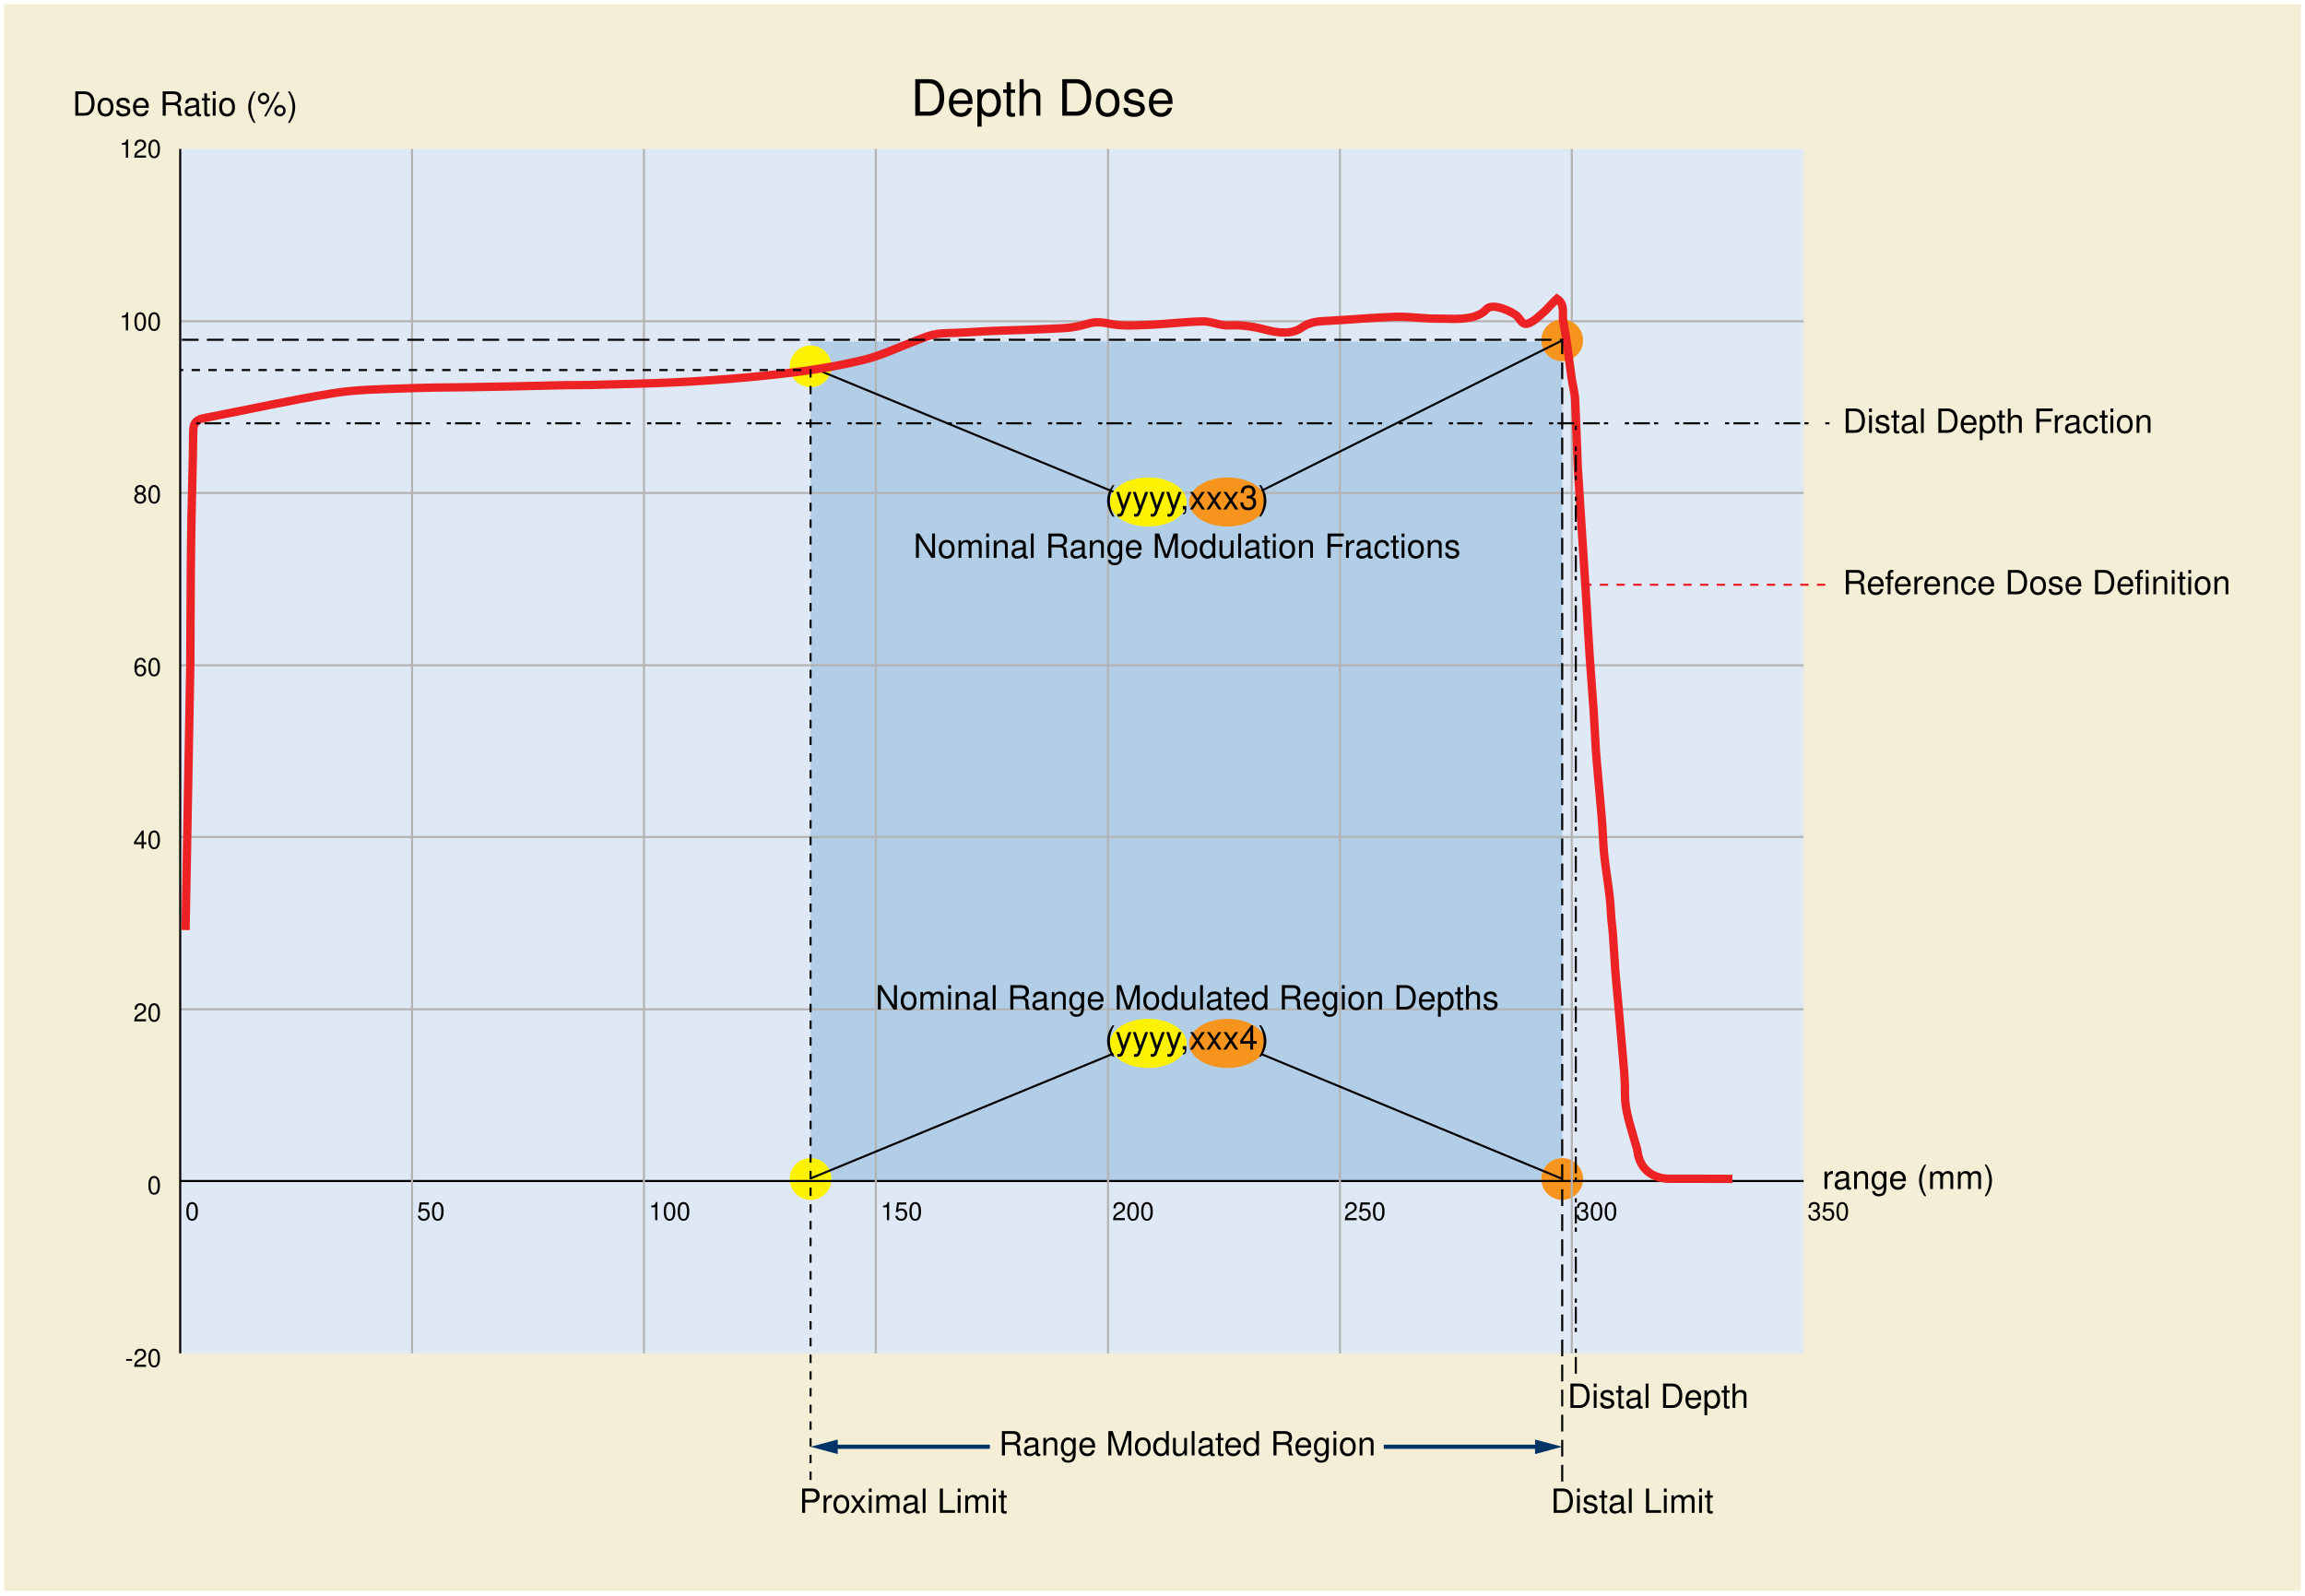
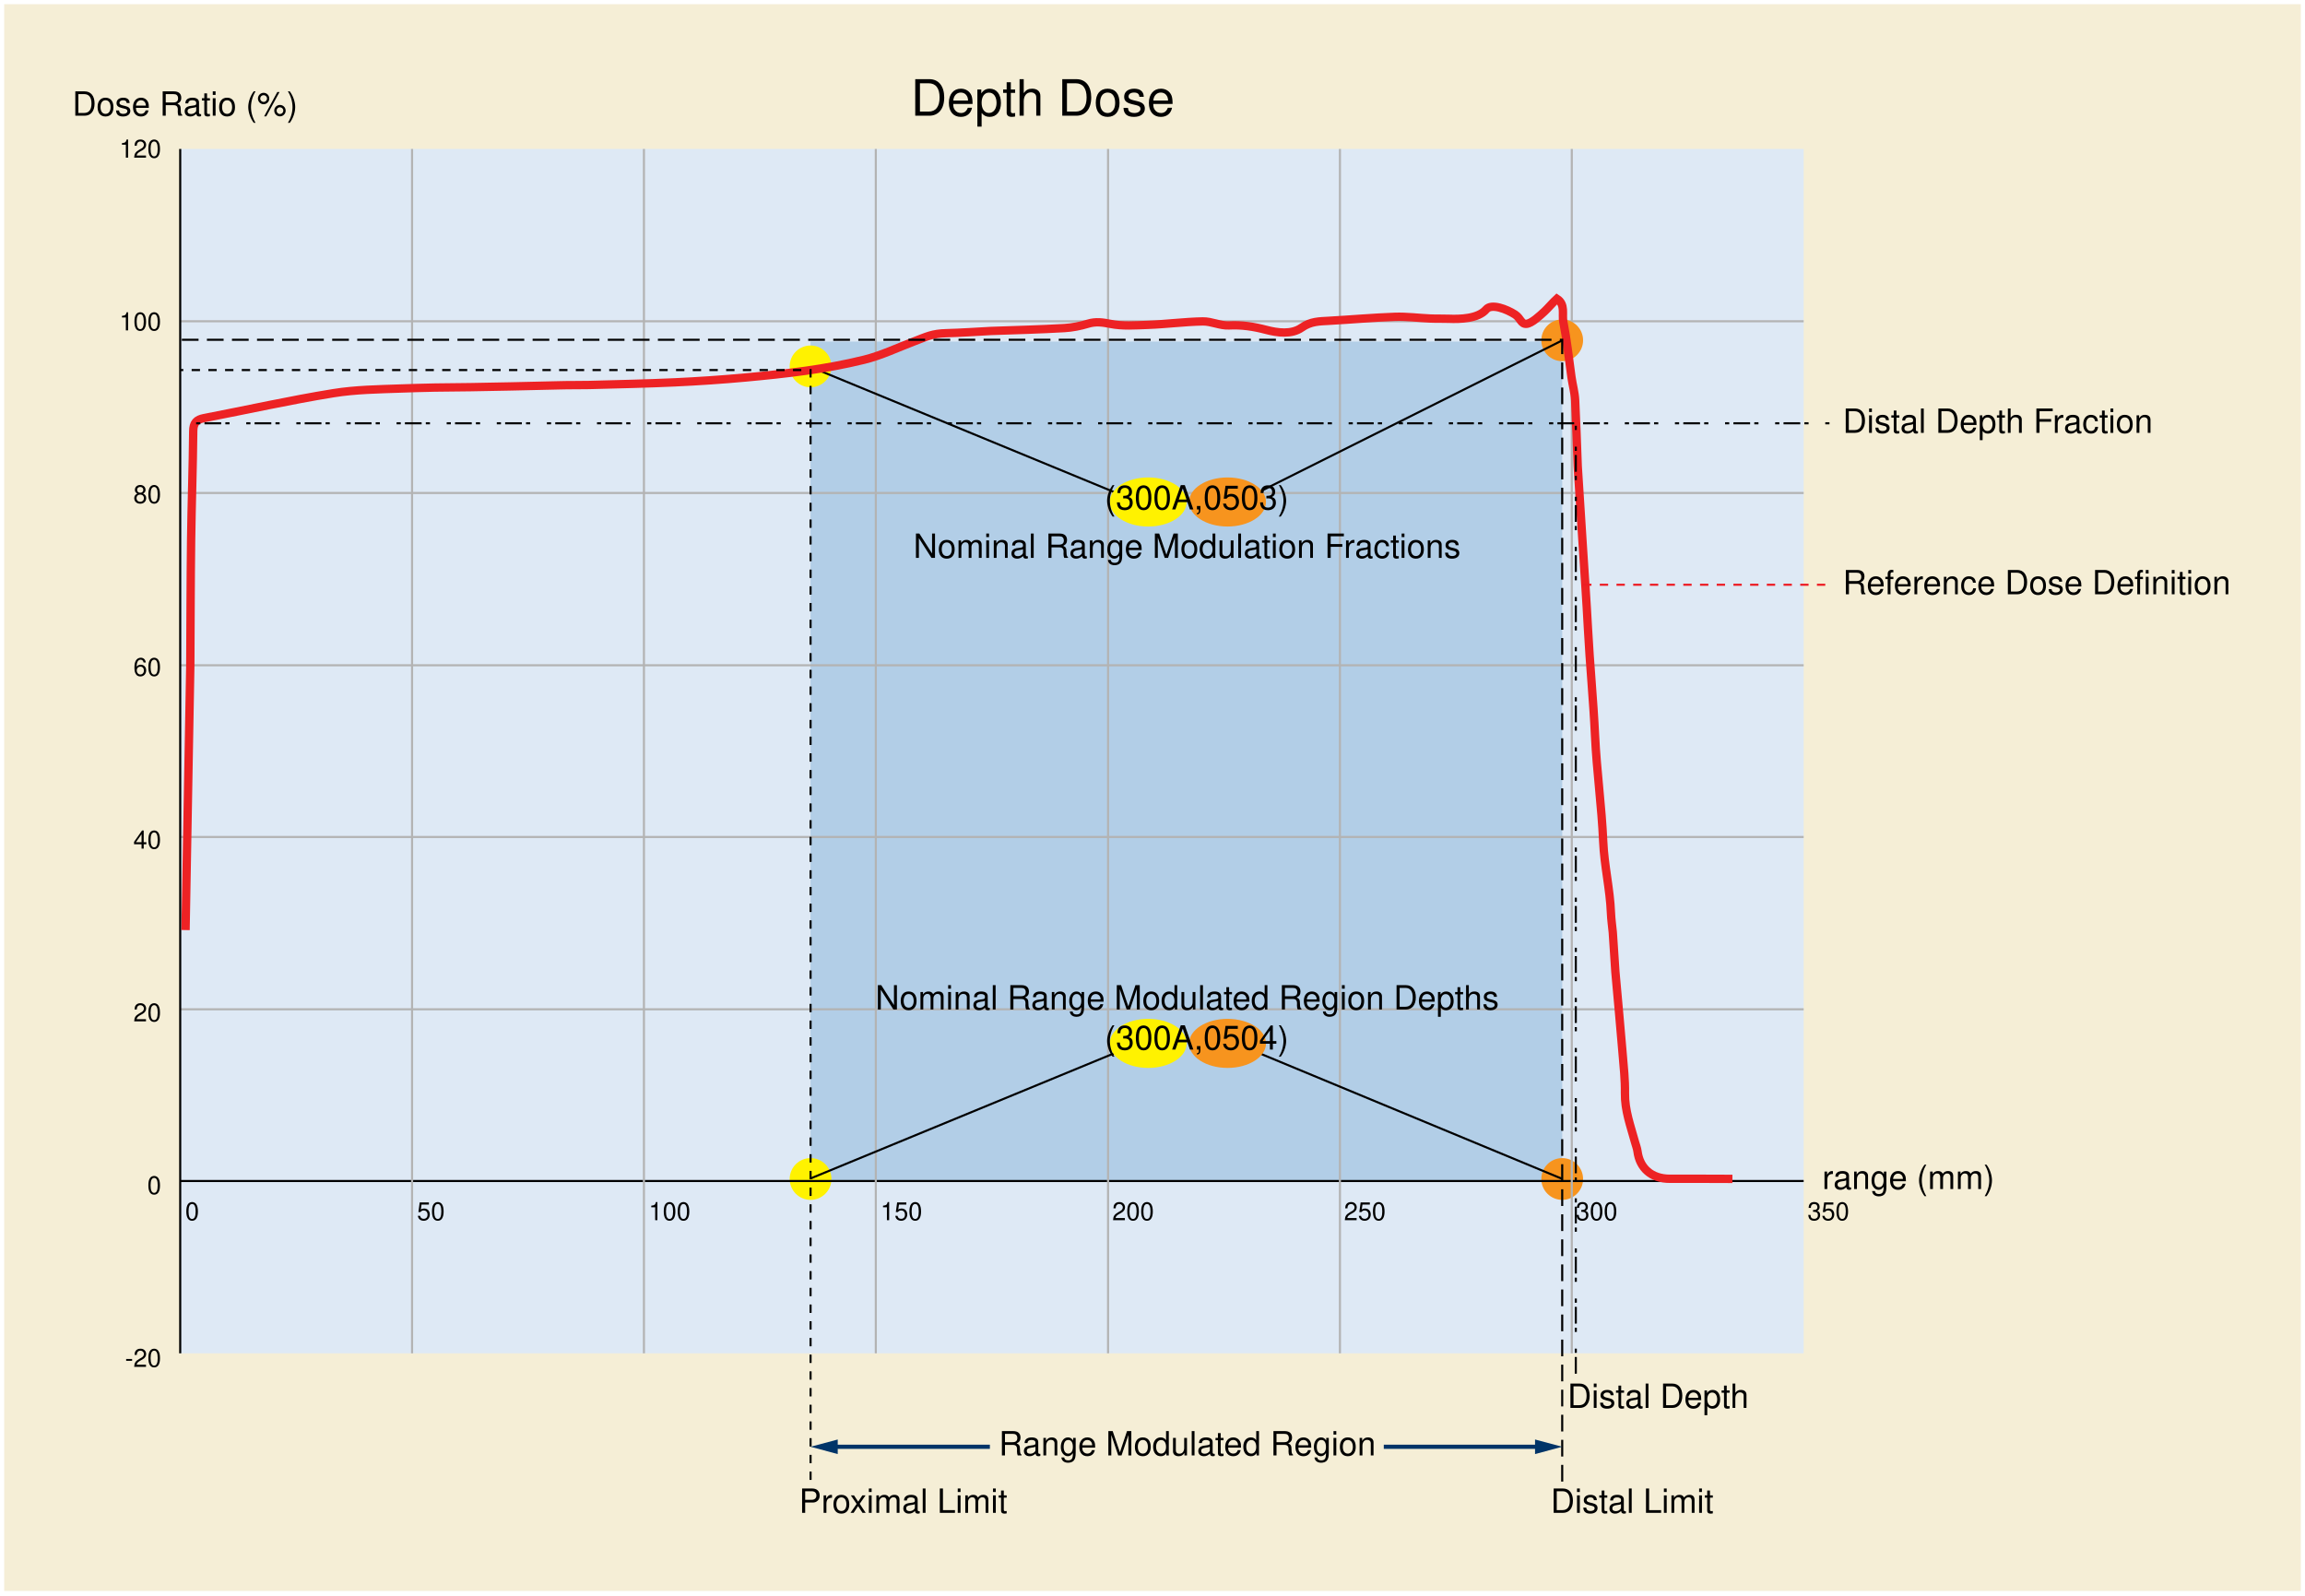
<svg xmlns="http://www.w3.org/2000/svg" version="1.1" id="Layer_1" x="0px" y="0px" width="552px" height="382px" viewBox="0 0 552 382" enable-background="new 0 0 552 382" xml:space="preserve">
  <defs>
    <style type="text/css">
	text {
	  font-family: Helvetica, Verdana, ArialUnicodeMS, san-serif
	}
	</style>
  </defs>
  <g>
   </g>
  <g>
    <rect x="1" y="1" fill="#F5EED6" width="550" height="380" />
    <g>
      <polyline fill="#DEE9F5" points="43.157,324.086 431.939,324.086 431.939,35.672 43.157,35.672   " />
      <rect x="194.113" y="81.803" fill="#B2CEE7" width="180.003" height="201.036" />
      <circle fill="#FFF200" cx="194.113" cy="282.339" r="5" />
      <circle fill="#F7941E" cx="374.116" cy="282.339" r="5" />
      <line fill="#F2F2F2" stroke="#000000" stroke-width="0.5" stroke-miterlimit="10" x1="43.157" y1="282.822" x2="431.939" y2="282.822" />
      <line fill="none" stroke="#B3B3B3" stroke-width="0.5" stroke-miterlimit="10" x1="43.157" y1="76.935" x2="431.939" y2="76.935" />
      <line fill="none" stroke="#B3B3B3" stroke-width="0.5" stroke-miterlimit="10" x1="43.157" y1="118.056" x2="431.939" y2="118.056" />
      <line fill="none" stroke="#B3B3B3" stroke-width="0.5" stroke-miterlimit="10" x1="43.157" y1="159.317" x2="431.939" y2="159.317" />
      <line fill="none" stroke="#B3B3B3" stroke-width="0.5" stroke-miterlimit="10" x1="43.157" y1="200.438" x2="431.939" y2="200.438" />
      <line fill="none" stroke="#B3B3B3" stroke-width="0.5" stroke-miterlimit="10" x1="43.157" y1="241.702" x2="431.939" y2="241.702" />
      <line fill="none" stroke="#B3B3B3" stroke-width="0.5" stroke-miterlimit="10" x1="376.412" y1="324.086" x2="376.412" y2="35.672" />
      <line fill="none" stroke="#B3B3B3" stroke-width="0.5" stroke-miterlimit="10" x1="320.886" y1="324.086" x2="320.886" y2="35.672" />
      <line fill="none" stroke="#B3B3B3" stroke-width="0.5" stroke-miterlimit="10" x1="265.358" y1="324.086" x2="265.358" y2="35.672" />
      <line fill="none" stroke="#B3B3B3" stroke-width="0.5" stroke-miterlimit="10" x1="209.737" y1="324.086" x2="209.737" y2="35.672" />
      <line fill="none" stroke="#B3B3B3" stroke-width="0.5" stroke-miterlimit="10" x1="154.21" y1="324.086" x2="154.21" y2="35.672" />
      <line fill="none" stroke="#B3B3B3" stroke-width="0.5" stroke-miterlimit="10" x1="98.684" y1="324.086" x2="98.684" y2="35.672" />
      <line fill="#F2F2F2" stroke="#000000" stroke-width="0.5" stroke-miterlimit="10" x1="43.157" y1="35.672" x2="43.157" y2="324.086" />
      <line fill="none" stroke="#000000" stroke-width="0.5" stroke-miterlimit="10" x1="194.113" y1="282.214" x2="267.72" y2="251.868" />
      <line fill="none" stroke="#000000" stroke-width="0.5" stroke-miterlimit="10" x1="374.116" y1="282.313" x2="300.72" y2="251.868" />
      <ellipse fill="#F7941E" cx="293.97" cy="249.868" rx="9.208" ry="5.875" />
      <ellipse fill="#FFF200" cx="274.97" cy="249.868" rx="9.208" ry="5.875" />
      <circle fill="#FFF200" cx="194.113" cy="87.743" r="5" />
      <circle fill="#F7941E" cx="374.116" cy="81.493" r="5" />
      <line fill="none" stroke="#000000" stroke-width="0.5" stroke-miterlimit="10" x1="194.113" y1="87.868" x2="267.72" y2="118.214" />
      <line fill="none" stroke="#000000" stroke-width="0.5" stroke-miterlimit="10" x1="374.116" y1="81.519" x2="300.72" y2="118.214" />
      <ellipse fill="#F7941E" cx="293.97" cy="120.214" rx="9.208" ry="5.875" />
      <ellipse fill="#FFF200" cx="274.97" cy="120.214" rx="9.208" ry="5.875" />
      <path fill-rule="evenodd" clip-rule="evenodd" fill="none" stroke="#ED2224" stroke-width="2" stroke-miterlimit="10" d="    M414.877,282.313c-4.509-0.011-10.419-0.048-14.927-0.022c-4.509,0.022-7.287-2.604-7.8-6.561c-0.1-0.766-0.404-1.504-0.61-2.256    c-1.05-3.841-2.458-7.574-2.396-11.685c0.05-3.208-0.309-6.427-0.576-9.635c-0.54-6.478-1.14-12.951-1.717-19.425    c-0.208-3.158-0.416-6.315-0.624-9.474c-0.151-1.547-0.376-3.094-0.439-4.644c-0.225-5.672-1.602-11.348-1.848-17.018    c-0.367-8.472-1.562-16.94-1.96-25.411c-0.405-8.567-1.253-17.139-1.701-25.703c-0.327-6.244-0.771-12.48-1.166-18.72    c-0.425-6.691-0.854-13.382-1.279-20.072c-0.199-5.289-0.36-10.578-0.621-15.863c-0.092-1.85-0.624-3.69-0.88-5.528    c-0.611-4.417-1.096-8.86-1.951-13.231c-0.358-1.838,0.583-4.164-1.537-5.524c-0.827,0.75-2.224,2.358-2.941,3.02    c-1.152,1.062-3.115,2.896-4.34,2.991c-1.321,0.104-1.396-1.37-2.75-2.241c-2.02-1.3-5.647-2.693-6.889-1.229    c-1.942,2.291-6.386,2.362-8.97,2.257c-1.473-0.06-2.951,0.005-4.423-0.06c-2.83-0.124-5.664-0.506-8.482-0.408    c-5.268,0.183-10.524,0.661-15.789,0.954c-2.281,0.127-4.361,0.111-6.509,1.622c-2.462,1.733-5.803,1.261-8.588,0.531    c-2.963-0.774-5.798-1.213-8.865-1.051c-2.062,0.108-4.177-0.994-6.259-0.957c-4.381,0.08-8.752,0.668-13.137,0.826    c-2.996,0.107-6.079,0.351-8.985-0.235c-1.878-0.379-3.504-0.604-5.341-0.05c-1.853,0.561-3.777,0.946-5.695,1.058    c-5.871,0.344-11.752,0.478-17.629,0.692c-3.516,0.182-7.029,0.438-10.547,0.525c-3.459,0.087-4.695,0.786-7.915,2.015    c-3.924,1.497-7.77,3.335-11.82,4.339c-9.288,2.303-18.802,3.372-28.32,4.251c-5.643,0.521-11.304,0.906-16.965,1.168    c-6.851,0.316-13.712,0.452-20.57,0.638c-2.259,0.062-4.521-0.002-6.779,0.067c-0.638,0.019-20.771,0.52-30.207,0.549    c-1.023-0.01-7.554,0.206-8.134,0.227c-5.385,0.191-10.847,0.264-16.133,1.116c-10.381,1.675-20.657,3.987-30.989,5.97    c-1.859,0.357-2.582,1.161-2.601,3.137c-0.083,8.703-0.393,17.402-0.505,26.104c-0.128,10.025-0.135,20.054-0.195,30.08    c-0.002,0.239-1.137,63.283-1.137,63.283" />
      <g>
        <text transform="matrix(1 0 0 1 441.2988 103.6533)" font-size="8">Distal Depth Fraction</text>
      </g>
      <g>
        <text transform="matrix(1 0 0 1 375.3672 337.165)" font-size="8">Distal Depth</text>
      </g>
      <g>
        <text transform="matrix(1 0 0 1 371.3535 362.29)" font-size="8">Distal Limit</text>
      </g>
      <g>
        <text transform="matrix(1 0 0 1 191.354 362.29)" font-size="8">Proximal Limit</text>
      </g>
      <g>
        <text transform="matrix(1 0 0 1 239.188 348.54)" font-size="8">Range Modulated Region</text>
      </g>
      <g>
        <text transform="matrix(1 0 0 1 436.3848 284.749)" font-size="8">range (mm)</text>
      </g>
      <g>
        <text transform="matrix(1 0 0 1 17.3174 27.7085)" font-size="8">Dose Ratio (%)</text>
      </g>
      <g>
        <text transform="matrix(1 0 0 1 28.5928 37.7505)" font-size="6">120</text>
      </g>
      <g>
        <text transform="matrix(1 0 0 1 28.5928 79.1182)" font-size="6">100</text>
      </g>
      <g>
        <text transform="matrix(1 0 0 1 31.9297 120.4858)" font-size="6">80</text>
      </g>
      <g>
        <text transform="matrix(1 0 0 1 31.9297 161.8535)" font-size="6">60</text>
      </g>
      <g>
        <text transform="matrix(1 0 0 1 31.9297 203.2207)" font-size="6">40</text>
      </g>
      <g>
        <text transform="matrix(1 0 0 1 31.9297 244.5889)" font-size="6">20</text>
      </g>
      <g>
        <text transform="matrix(1 0 0 1 35.2666 285.957)" font-size="6">0</text>
      </g>
      <g>
        <text transform="matrix(1 0 0 1 44.3535 292.207)" font-size="6">0</text>
      </g>
      <g>
        <text transform="matrix(1 0 0 1 99.8535 292.207)" font-size="6">50</text>
      </g>
      <g>
        <text transform="matrix(1 0 0 1 155.3535 292.207)" font-size="6">100</text>
      </g>
      <g>
        <text transform="matrix(1 0 0 1 210.8535 292.207)" font-size="6">150</text>
      </g>
      <g>
        <text transform="matrix(1 0 0 1 266.3535 292.207)" font-size="6">200</text>
      </g>
      <g>
        <text transform="matrix(1 0 0 1 321.8535 292.207)" font-size="6">250</text>
      </g>
      <g>
        <text transform="matrix(1 0 0 1 377.3535 292.207)" font-size="6">300</text>
      </g>
      <g>
        <text transform="matrix(1 0 0 1 432.8535 292.207)" font-size="6">350</text>
      </g>
      <g>
        <text transform="matrix(1 0 0 1 29.9316 327.3242)" font-size="6">-20</text>
      </g>
      <g>
        <text transform="matrix(1 0 0 1 218.1206 27.7085)" font-size="12">Depth Dose</text>
      </g>
      <line fill="none" stroke="#000000" stroke-width="0.5" stroke-miterlimit="10" stroke-dasharray="4,1,1" x1="379.116" y1="101.368" x2="438.215" y2="101.368" />
      <g>
        <text transform="matrix(1 0 0 1 441.2988 142.3198)" font-size="8">Reference Dose Definition</text>
      </g>
      <line fill="none" stroke="#ED1C24" stroke-width="0.5" stroke-miterlimit="10" stroke-dasharray="2,2" x1="379.116" y1="140.035" x2="438.215" y2="140.035" />
      <polyline fill="none" stroke="#000000" stroke-width="0.5" stroke-miterlimit="10" stroke-dasharray="2,2" points="    194.113,354.401 194.113,88.618 43.157,88.618   " />
      <polyline fill="none" stroke="#000000" stroke-width="0.5" stroke-miterlimit="10" stroke-dasharray="4,2" points="    374.116,354.802 374.116,81.368 43.157,81.368   " />
      <polyline fill="none" stroke="#000000" stroke-width="0.5" stroke-miterlimit="10" stroke-dasharray="4,1,1" points="    377.371,328.968 377.371,101.368 43.157,101.368   " />
      <g>
        <text transform="matrix(1 0 0 1 209.6206 241.749)">
          <tspan x="0" y="0" font-size="8">Nominal Range Modulated Region Depths</tspan>
-           <tspan x="54.934" y="9.601" font-size="8">(yyyy,xxx4)</tspan>
+           <tspan x="54.934" y="9.601" font-size="8">(300A,0504)</tspan>
        </text>
      </g>
      <g>
        <text transform="matrix(1 0 0 1 264.5542 121.9985)">
-           <tspan x="0" y="0" font-size="8">(yyyy,xxx3)</tspan>
+           <tspan x="0" y="0" font-size="8">(300A,0503)</tspan>
          <tspan x="-45.811" y="11.6" font-size="8">Nominal Range Modulation Fractions</tspan>
        </text>
      </g>
      <g>
        <g>
          <line fill="none" stroke="#003468" stroke-miterlimit="10" x1="331.387" y1="346.468" x2="368.801" y2="346.468" />
          <g>
            <polygon fill="#003468" points="367.611,348.211 374.116,346.468 367.611,344.725      " />
          </g>
        </g>
      </g>
      <g>
        <g>
          <line fill="none" stroke="#003468" stroke-miterlimit="10" x1="199.429" y1="346.468" x2="237.054" y2="346.468" />
          <g>
            <polygon fill="#003468" points="200.618,348.211 194.113,346.468 200.618,344.725      " />
          </g>
        </g>
      </g>
    </g>
  </g>
</svg>
